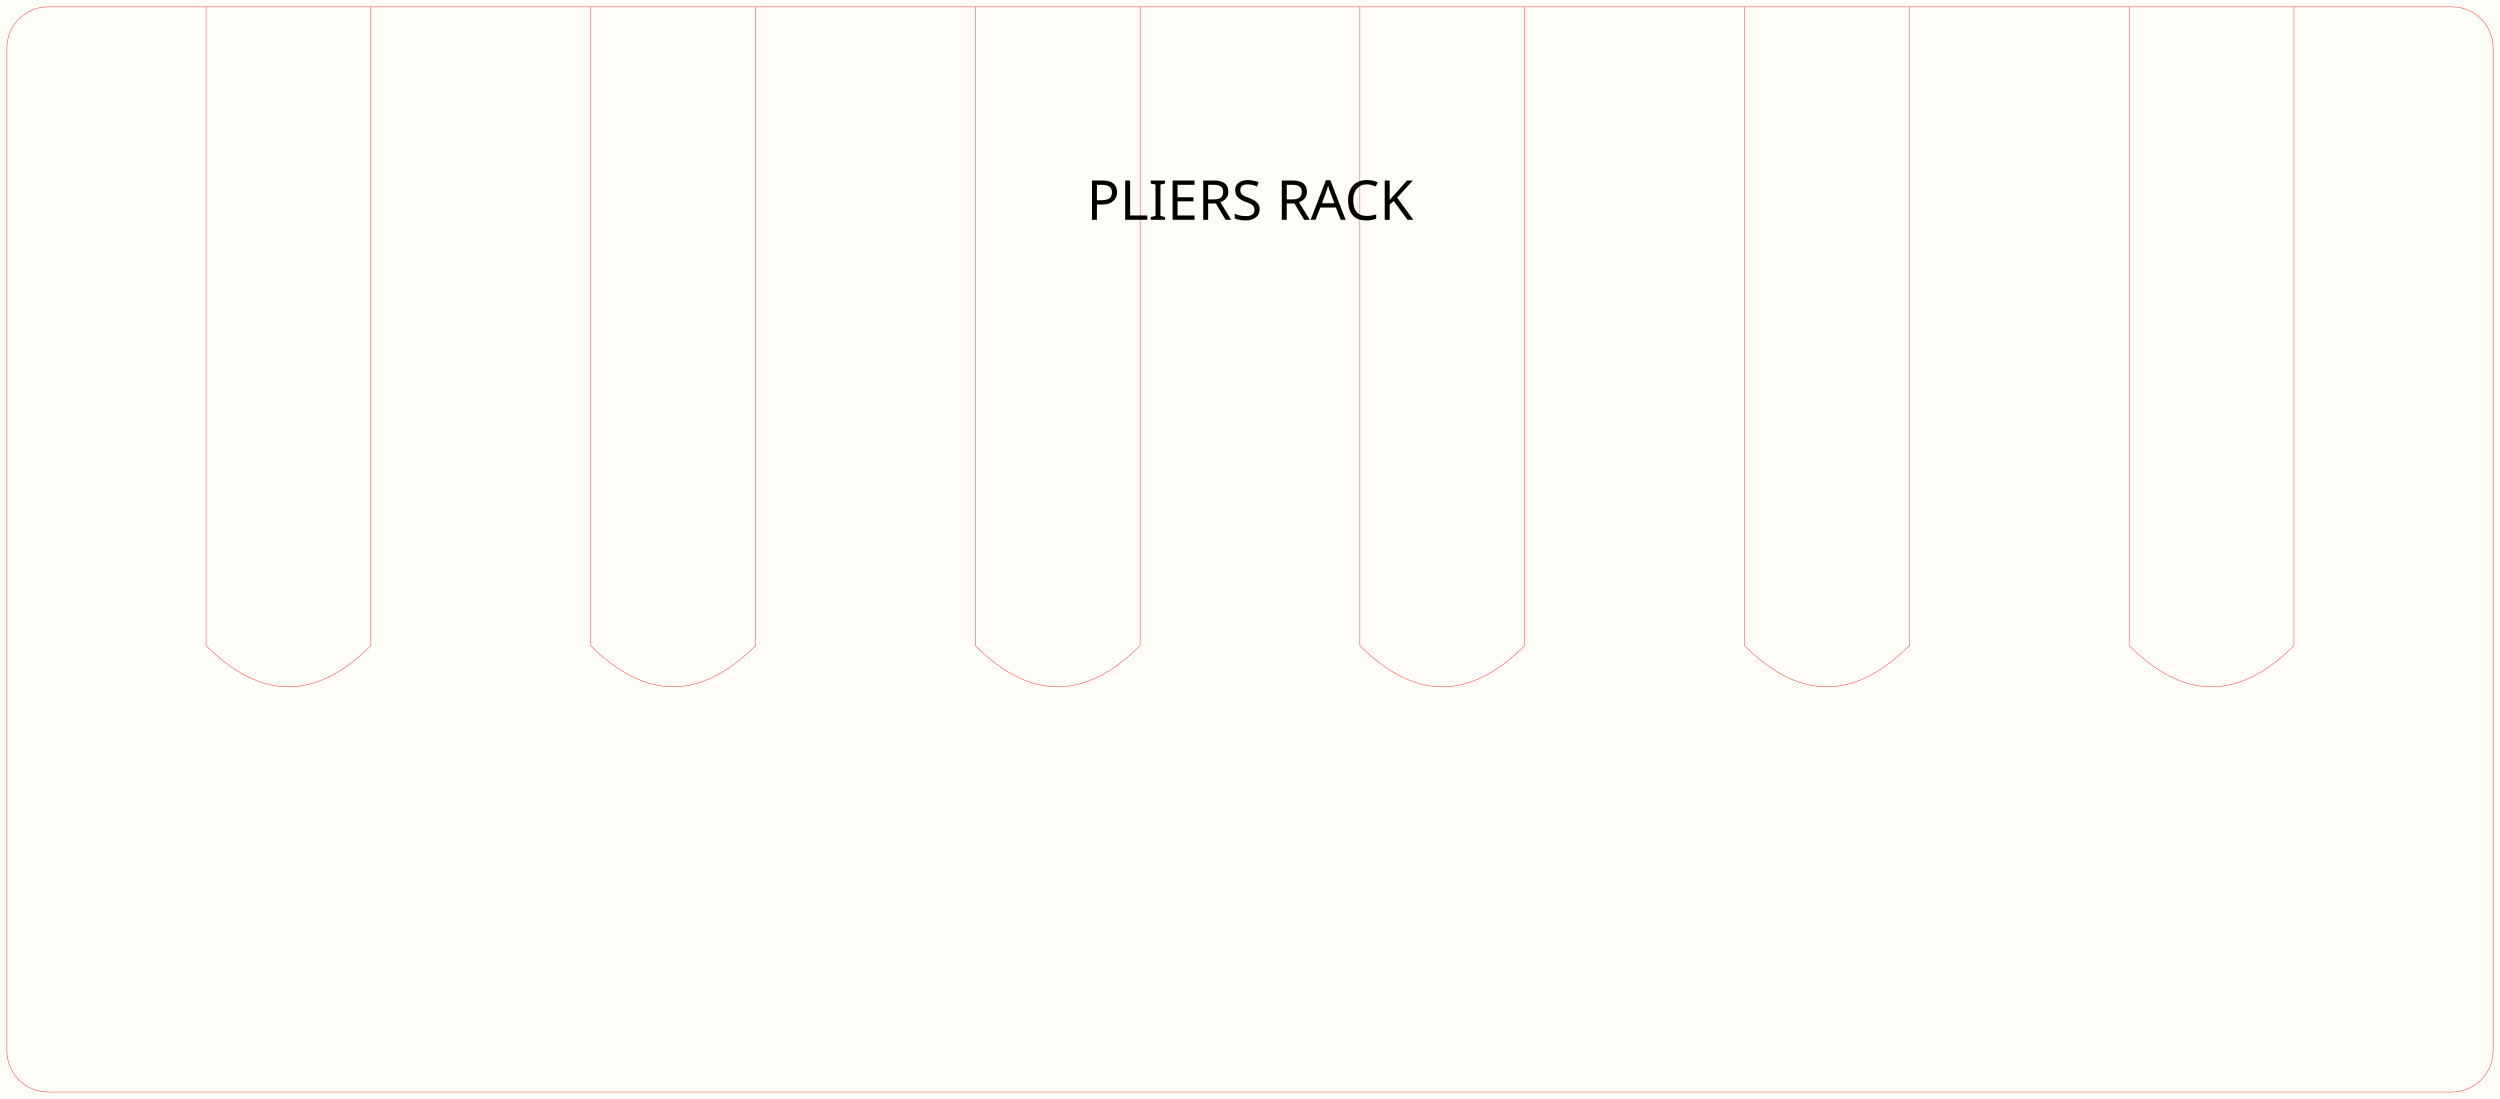
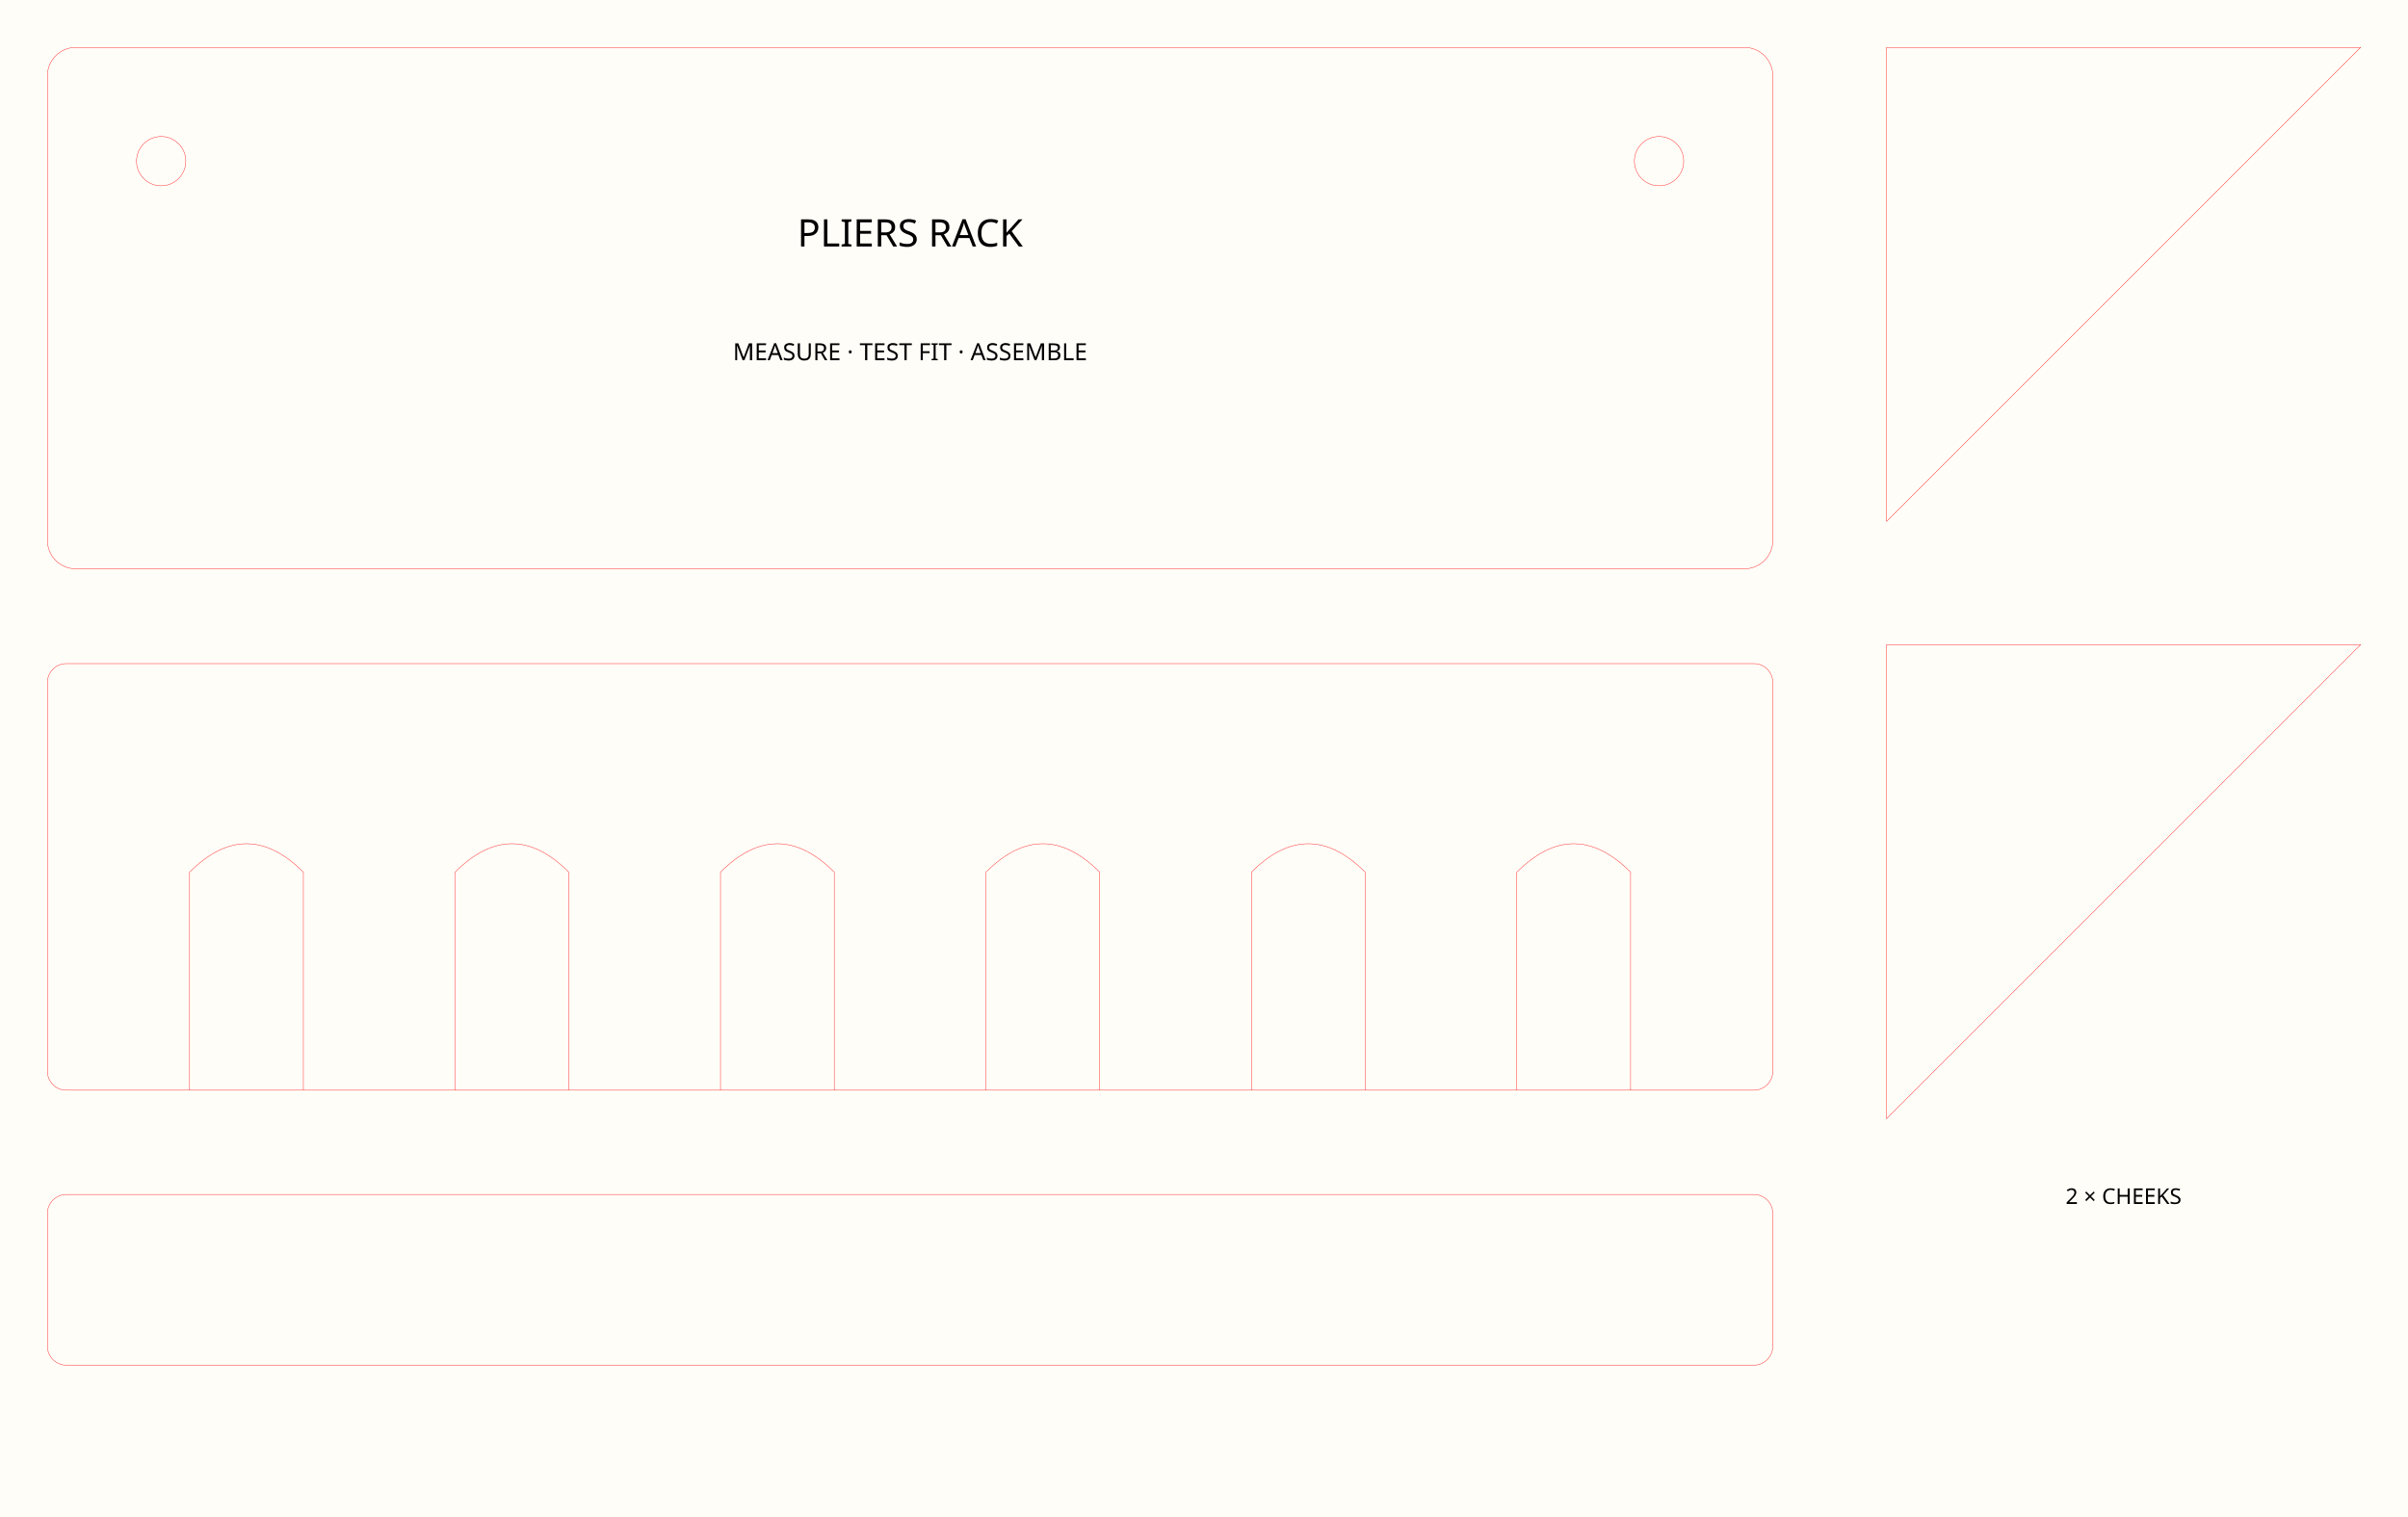
- <svg xmlns="http://www.w3.org/2000/svg" width="640" height="281.319" viewBox="0 0 182 80">
-   <rect x="0" y="0" width="182" height="80" fill="#fffdf8" />
+ <svg xmlns="http://www.w3.org/2000/svg" width="640" height="403.15" viewBox="0 0 254 160">
+   <rect x="0" y="0" width="254" height="160" fill="#fffdf8" />
  <g id="cut" aria-label="CUT">
-     <rect x="0.5" y="0.5" width="181" height="79" rx="3" ry="3" fill="none" stroke="#ff0000" stroke-width="0.1" vector-effect="non-scaling-stroke" data-operation="CUT" data-closed="true" />
-     <path d="M 15 0.5 V 47 Q 21 53 27 47 V 0.5" fill="none" stroke="#ff0000" stroke-width="0.1" vector-effect="non-scaling-stroke" data-operation="CUT" data-closed="false" />
-     <path d="M 43 0.5 V 47 Q 49 53 55 47 V 0.5" fill="none" stroke="#ff0000" stroke-width="0.1" vector-effect="non-scaling-stroke" data-operation="CUT" data-closed="false" />
-     <path d="M 71 0.5 V 47 Q 77 53 83 47 V 0.5" fill="none" stroke="#ff0000" stroke-width="0.1" vector-effect="non-scaling-stroke" data-operation="CUT" data-closed="false" />
-     <path d="M 99 0.5 V 47 Q 105 53 111 47 V 0.5" fill="none" stroke="#ff0000" stroke-width="0.1" vector-effect="non-scaling-stroke" data-operation="CUT" data-closed="false" />
-     <path d="M 127 0.5 V 47 Q 133 53 139 47 V 0.5" fill="none" stroke="#ff0000" stroke-width="0.1" vector-effect="non-scaling-stroke" data-operation="CUT" data-closed="false" />
-     <path d="M 155 0.5 V 47 Q 161 53 167 47 V 0.5" fill="none" stroke="#ff0000" stroke-width="0.1" vector-effect="non-scaling-stroke" data-operation="CUT" data-closed="false" />
+     <rect x="5" y="5" width="182" height="55" rx="3" ry="3" fill="none" stroke="#ff0000" stroke-width="0.1" vector-effect="non-scaling-stroke" data-operation="CUT" data-closed="true" />
+     <circle cx="17" cy="17" r="2.6" fill="none" stroke="#ff0000" stroke-width="0.1" vector-effect="non-scaling-stroke" data-operation="CUT" data-closed="true" />
+     <circle cx="175" cy="17" r="2.6" fill="none" stroke="#ff0000" stroke-width="0.1" vector-effect="non-scaling-stroke" data-operation="CUT" data-closed="true" />
+     <rect x="5" y="70" width="182" height="45" rx="2" ry="2" fill="none" stroke="#ff0000" stroke-width="0.1" vector-effect="non-scaling-stroke" data-operation="CUT" data-closed="true" />
+     <rect x="5" y="126" width="182" height="18" rx="2" ry="2" fill="none" stroke="#ff0000" stroke-width="0.1" vector-effect="non-scaling-stroke" data-operation="CUT" data-closed="true" />
+     <polygon points="199,5 249,5 199,55" fill="none" stroke="#ff0000" stroke-width="0.1" vector-effect="non-scaling-stroke" data-operation="CUT" data-closed="true" />
+     <polygon points="199,68 249,68 199,118" fill="none" stroke="#ff0000" stroke-width="0.1" vector-effect="non-scaling-stroke" data-operation="CUT" data-closed="true" />
+     <path d="M 20 115 V 92 Q 26 86 32 92 V 115" fill="none" stroke="#ff0000" stroke-width="0.1" vector-effect="non-scaling-stroke" data-operation="CUT" data-closed="false" />
+     <path d="M 48 115 V 92 Q 54 86 60 92 V 115" fill="none" stroke="#ff0000" stroke-width="0.1" vector-effect="non-scaling-stroke" data-operation="CUT" data-closed="false" />
+     <path d="M 76 115 V 92 Q 82 86 88 92 V 115" fill="none" stroke="#ff0000" stroke-width="0.1" vector-effect="non-scaling-stroke" data-operation="CUT" data-closed="false" />
+     <path d="M 104 115 V 92 Q 110 86 116 92 V 115" fill="none" stroke="#ff0000" stroke-width="0.1" vector-effect="non-scaling-stroke" data-operation="CUT" data-closed="false" />
+     <path d="M 132 115 V 92 Q 138 86 144 92 V 115" fill="none" stroke="#ff0000" stroke-width="0.1" vector-effect="non-scaling-stroke" data-operation="CUT" data-closed="false" />
+     <path d="M 160 115 V 92 Q 166 86 172 92 V 115" fill="none" stroke="#ff0000" stroke-width="0.1" vector-effect="non-scaling-stroke" data-operation="CUT" data-closed="false" />
  </g>
  <g id="engrave" aria-label="ENGRAVE">
-     <text x="91" y="16" font-family="sans-serif" font-size="4" text-anchor="middle" fill="#000000" stroke="none" data-operation="ENGRAVE">PLIERS RACK</text>
+     <text x="96" y="26" font-family="sans-serif" font-size="4" text-anchor="middle" fill="#000000" stroke="none" data-operation="ENGRAVE">PLIERS RACK</text>
+     <text x="96" y="38" font-family="sans-serif" font-size="2.5" text-anchor="middle" fill="#000000" stroke="none" data-operation="ENGRAVE">MEASURE · TEST FIT · ASSEMBLE</text>
+     <text x="224" y="127" font-family="sans-serif" font-size="2.3" text-anchor="middle" fill="#000000" stroke="none" data-operation="ENGRAVE">2 × CHEEKS</text>
  </g>
</svg>
